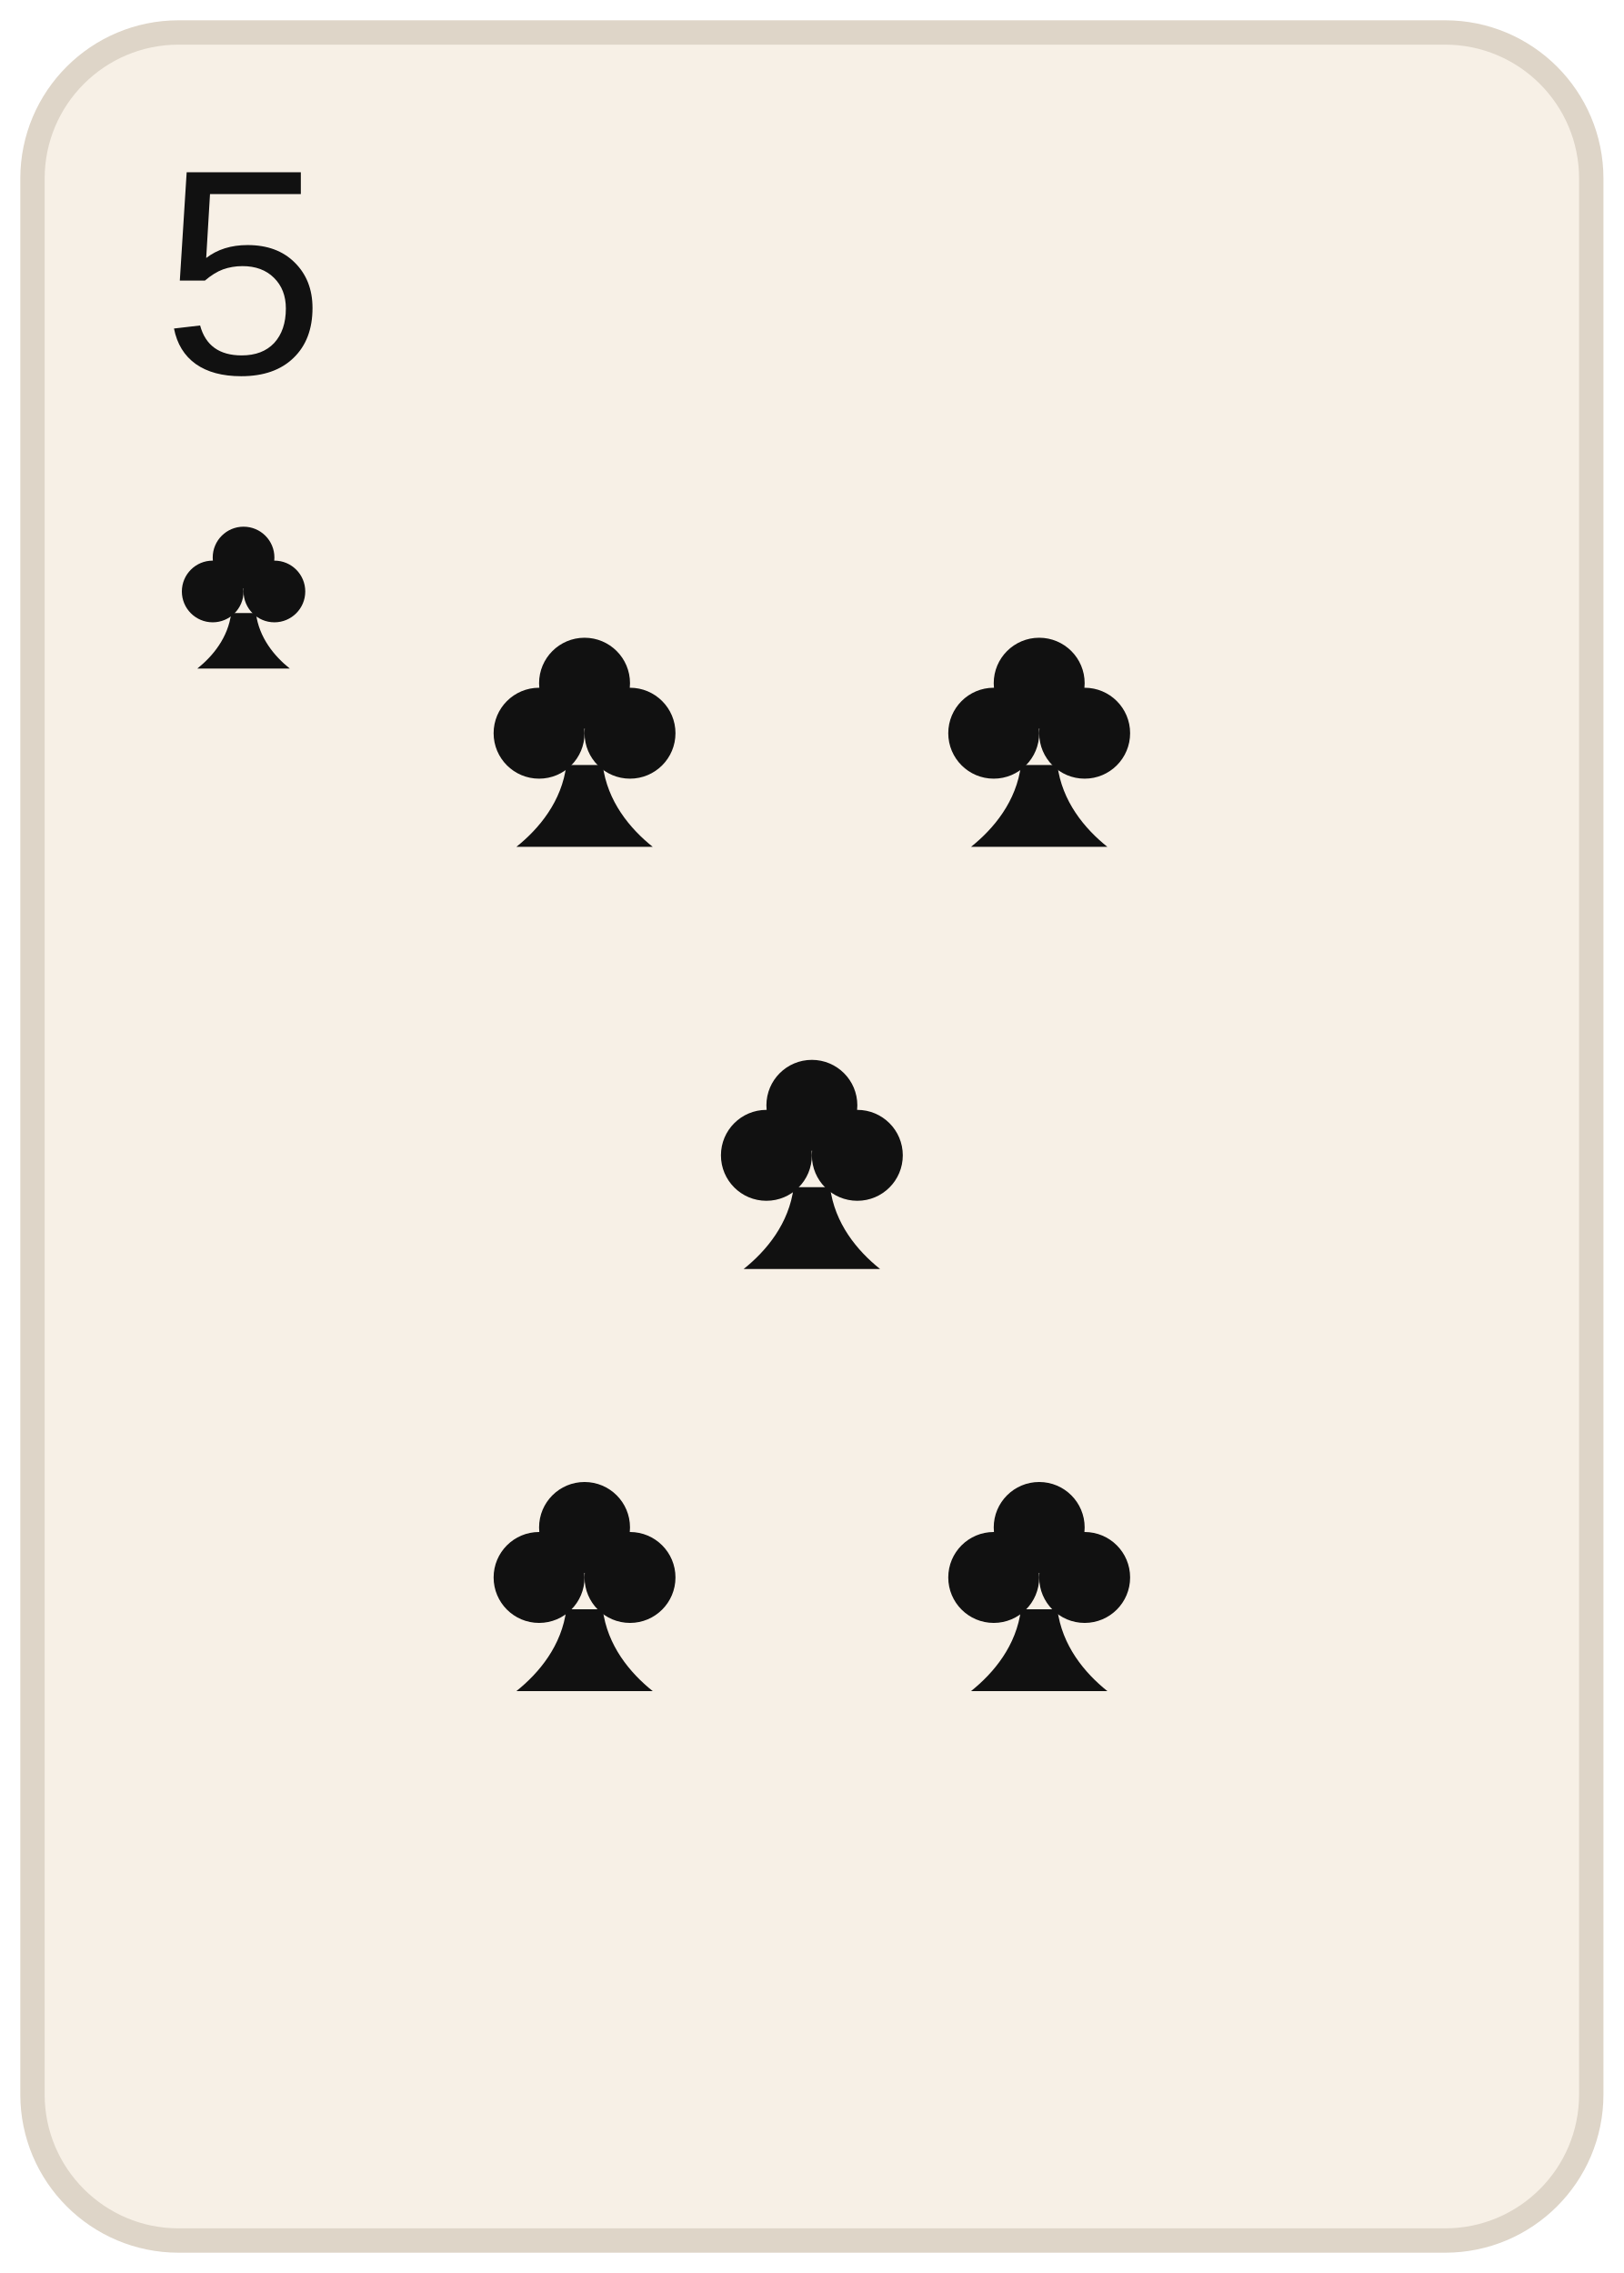
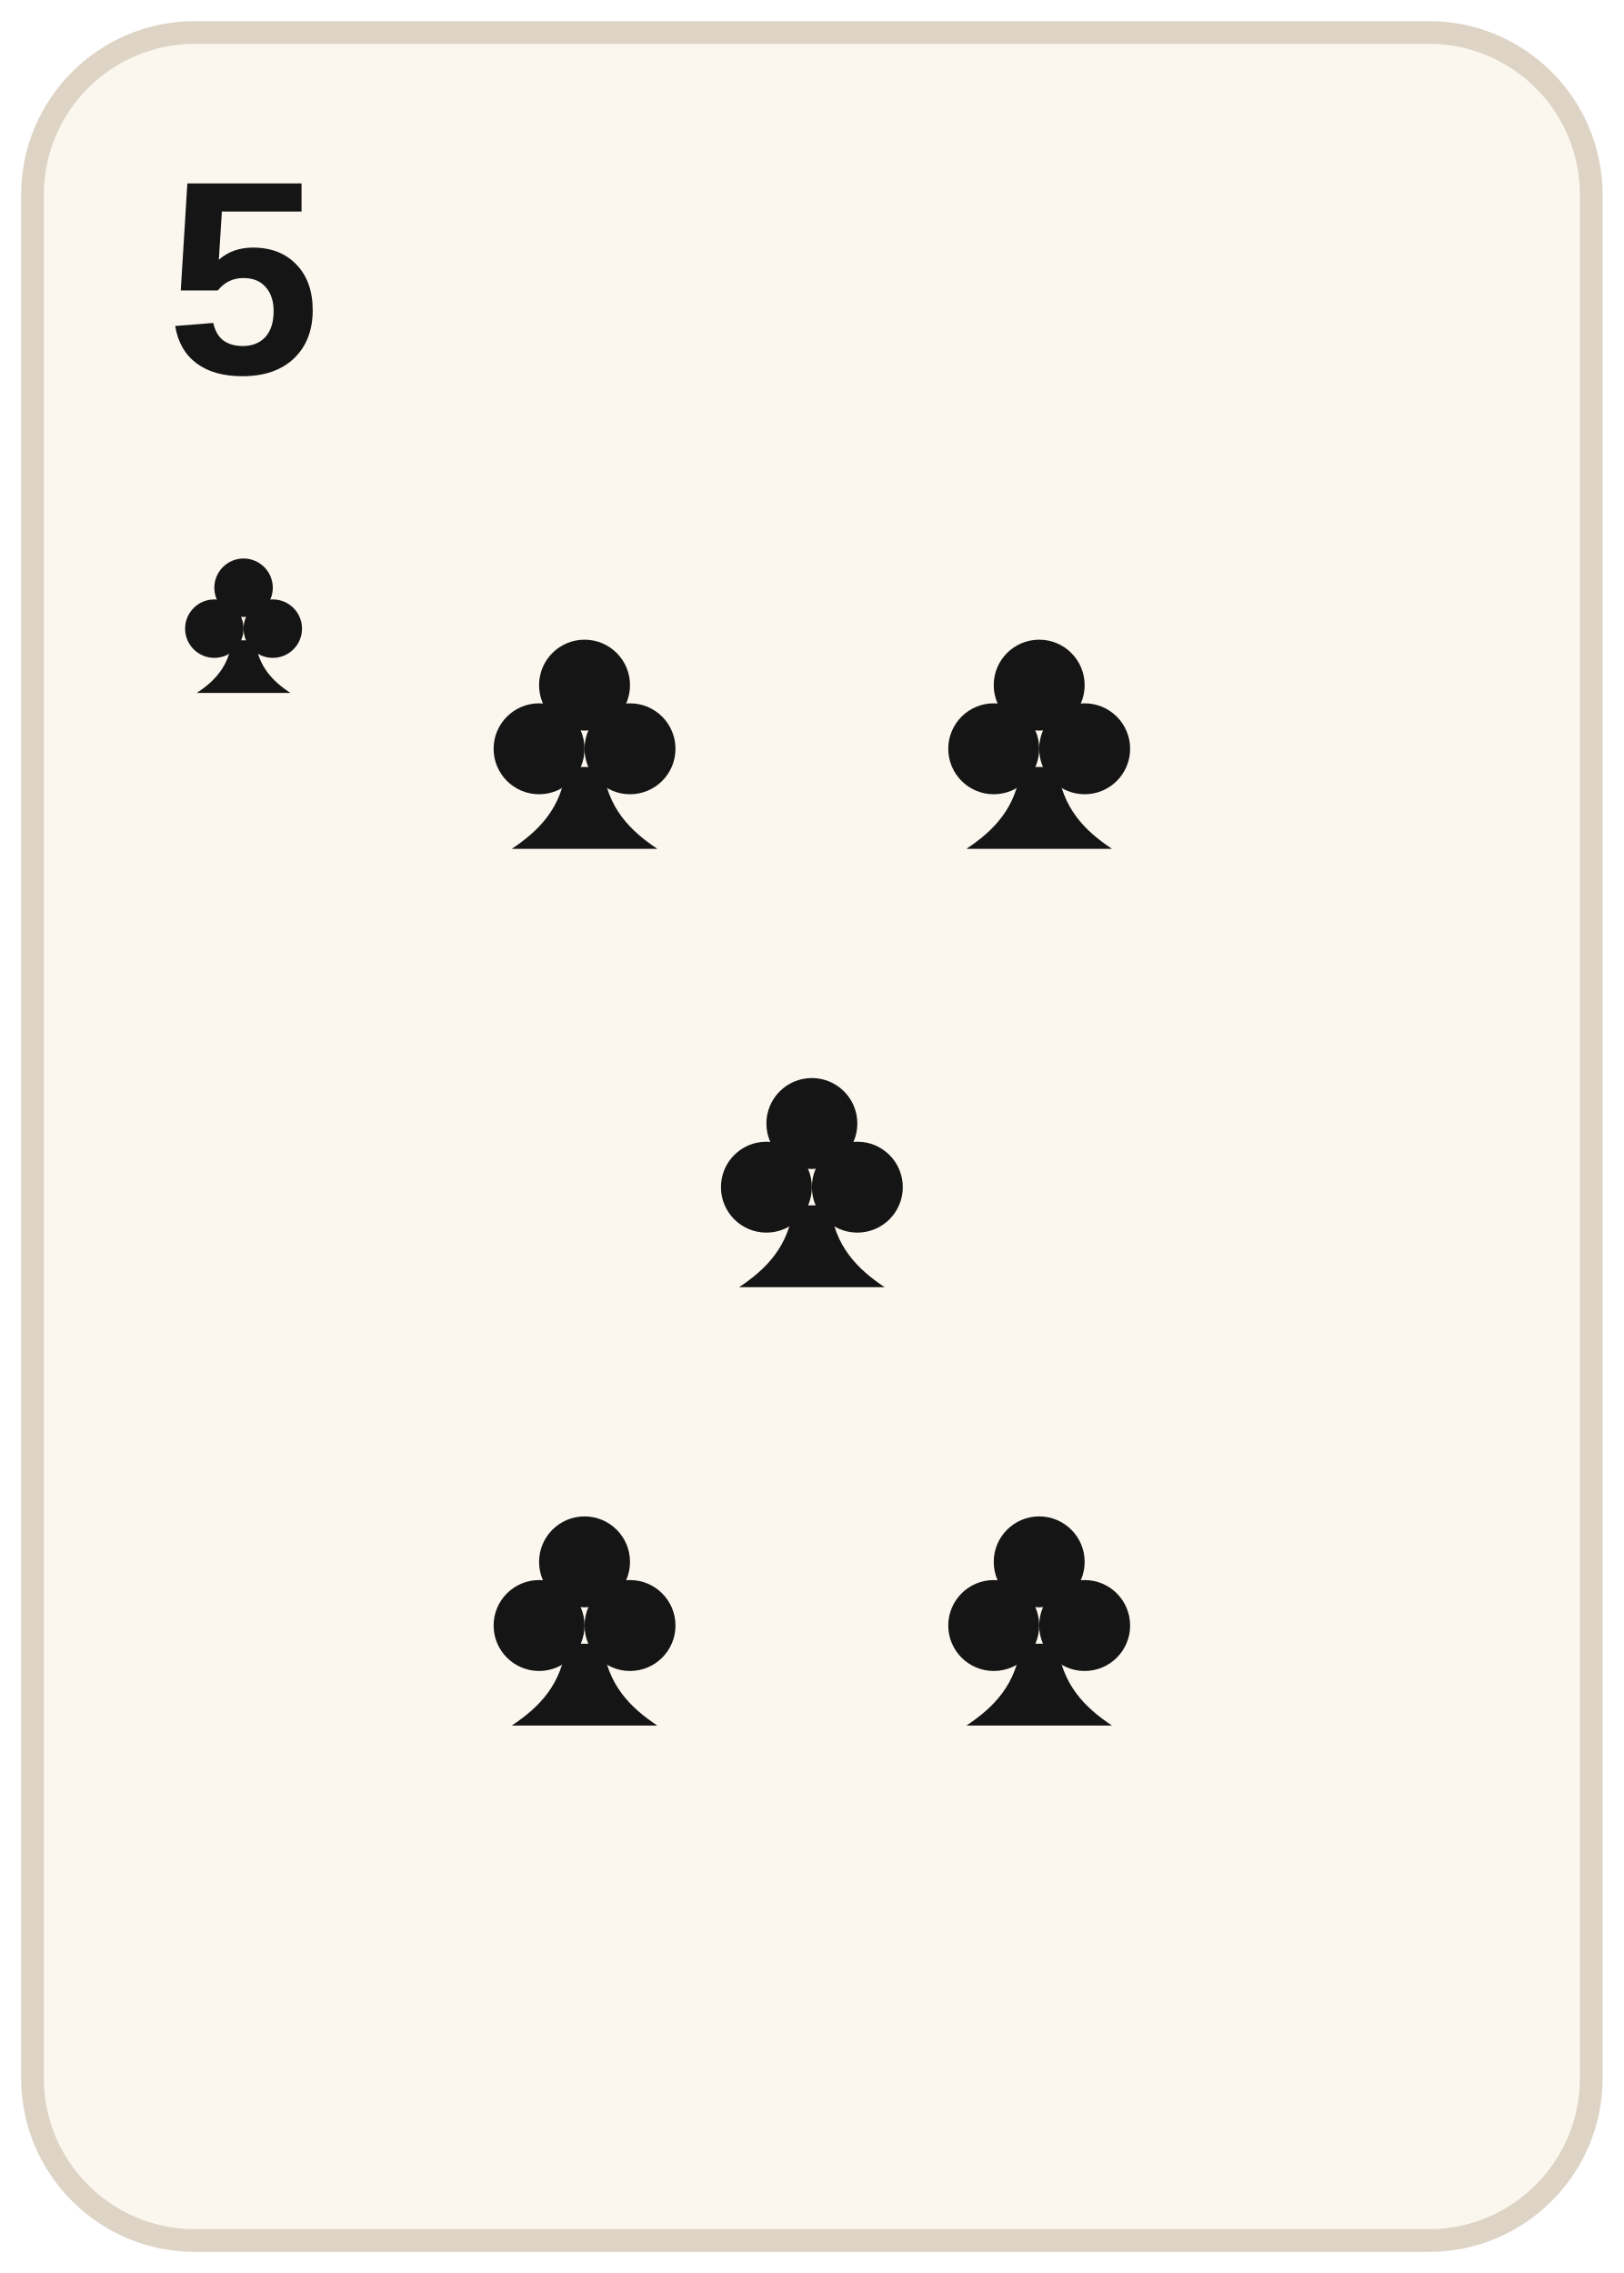
<svg xmlns="http://www.w3.org/2000/svg" viewBox="0 0 100 140" role="img" aria-label="5 of Clubs">
-   <rect x="2" y="2" width="96" height="136" rx="9" fill="#f7f0e6" stroke="#ded5c8" stroke-width="1.5" />
-   <text font-family="Haskoy, -apple-system, Segoe UI, Arial, sans-serif" font-weight="500" x="15" y="23" fill="#111111" font-size="18" text-anchor="middle">5</text>
-   <g fill="#111111" transform="translate(15 37) scale(0.19)">
-     <circle cx="-10" cy="-3" r="10" />
-     <circle cx="10" cy="-3" r="10" />
-     <circle cx="0" cy="-14" r="10" />
-     <path d="M-4,4 C-5,12 -10,18 -15,22 H15 C10,18 5,12 4,4Z" />
+   <rect x="2" y="2" width="96" height="136" rx="10" fill="#fbf6ee" stroke="#ded4c5" stroke-width="1.4" />
+   <g font-family="Haskoy,-apple-system,BlinkMacSystemFont,'Segoe UI',Arial,sans-serif">
+     <text x="15" y="23" fill="#151515" font-size="17" font-weight="600" text-anchor="middle">5</text>
+     <g fill="#151515" transform="translate(15 38) scale(0.18)">
+       <circle cx="0" cy="-10" r="10" />
+       <circle cx="-10" cy="4" r="10" />
+       <circle cx="10" cy="4" r="10" />
+       <path d="M-4 8c-1 9-6 14-12 18h32c-6-4-11-9-12-18Z" />
+     </g>
  </g>
  <g>
-     <g fill="#111111" transform="translate(36 46) scale(0.28)">
-       <circle cx="-10" cy="-3" r="10" />
-       <circle cx="10" cy="-3" r="10" />
-       <circle cx="0" cy="-14" r="10" />
-       <path d="M-4,4 C-5,12 -10,18 -15,22 H15 C10,18 5,12 4,4Z" />
+     <g fill="#151515" transform="translate(36 45) scale(0.28)">
+       <circle cx="0" cy="-10" r="10" />
+       <circle cx="-10" cy="4" r="10" />
+       <circle cx="10" cy="4" r="10" />
+       <path d="M-4 8c-1 9-6 14-12 18h32c-6-4-11-9-12-18Z" />
    </g>
-     <g fill="#111111" transform="translate(64 46) scale(0.28)">
-       <circle cx="-10" cy="-3" r="10" />
-       <circle cx="10" cy="-3" r="10" />
-       <circle cx="0" cy="-14" r="10" />
-       <path d="M-4,4 C-5,12 -10,18 -15,22 H15 C10,18 5,12 4,4Z" />
+     <g fill="#151515" transform="translate(64 45) scale(0.28)">
+       <circle cx="0" cy="-10" r="10" />
+       <circle cx="-10" cy="4" r="10" />
+       <circle cx="10" cy="4" r="10" />
+       <path d="M-4 8c-1 9-6 14-12 18h32c-6-4-11-9-12-18Z" />
    </g>
-     <g fill="#111111" transform="translate(50 72) scale(0.28)">
-       <circle cx="-10" cy="-3" r="10" />
-       <circle cx="10" cy="-3" r="10" />
-       <circle cx="0" cy="-14" r="10" />
-       <path d="M-4,4 C-5,12 -10,18 -15,22 H15 C10,18 5,12 4,4Z" />
+     <g fill="#151515" transform="translate(50 72) scale(0.28)">
+       <circle cx="0" cy="-10" r="10" />
+       <circle cx="-10" cy="4" r="10" />
+       <circle cx="10" cy="4" r="10" />
+       <path d="M-4 8c-1 9-6 14-12 18h32c-6-4-11-9-12-18Z" />
    </g>
-     <g fill="#111111" transform="translate(36 98) scale(0.28)">
-       <circle cx="-10" cy="-3" r="10" />
-       <circle cx="10" cy="-3" r="10" />
-       <circle cx="0" cy="-14" r="10" />
-       <path d="M-4,4 C-5,12 -10,18 -15,22 H15 C10,18 5,12 4,4Z" />
+     <g fill="#151515" transform="translate(36 99) scale(0.28)">
+       <circle cx="0" cy="-10" r="10" />
+       <circle cx="-10" cy="4" r="10" />
+       <circle cx="10" cy="4" r="10" />
+       <path d="M-4 8c-1 9-6 14-12 18h32c-6-4-11-9-12-18Z" />
    </g>
-     <g fill="#111111" transform="translate(64 98) scale(0.28)">
-       <circle cx="-10" cy="-3" r="10" />
-       <circle cx="10" cy="-3" r="10" />
-       <circle cx="0" cy="-14" r="10" />
-       <path d="M-4,4 C-5,12 -10,18 -15,22 H15 C10,18 5,12 4,4Z" />
+     <g fill="#151515" transform="translate(64 99) scale(0.28)">
+       <circle cx="0" cy="-10" r="10" />
+       <circle cx="-10" cy="4" r="10" />
+       <circle cx="10" cy="4" r="10" />
+       <path d="M-4 8c-1 9-6 14-12 18h32c-6-4-11-9-12-18Z" />
    </g>
  </g>
</svg>
